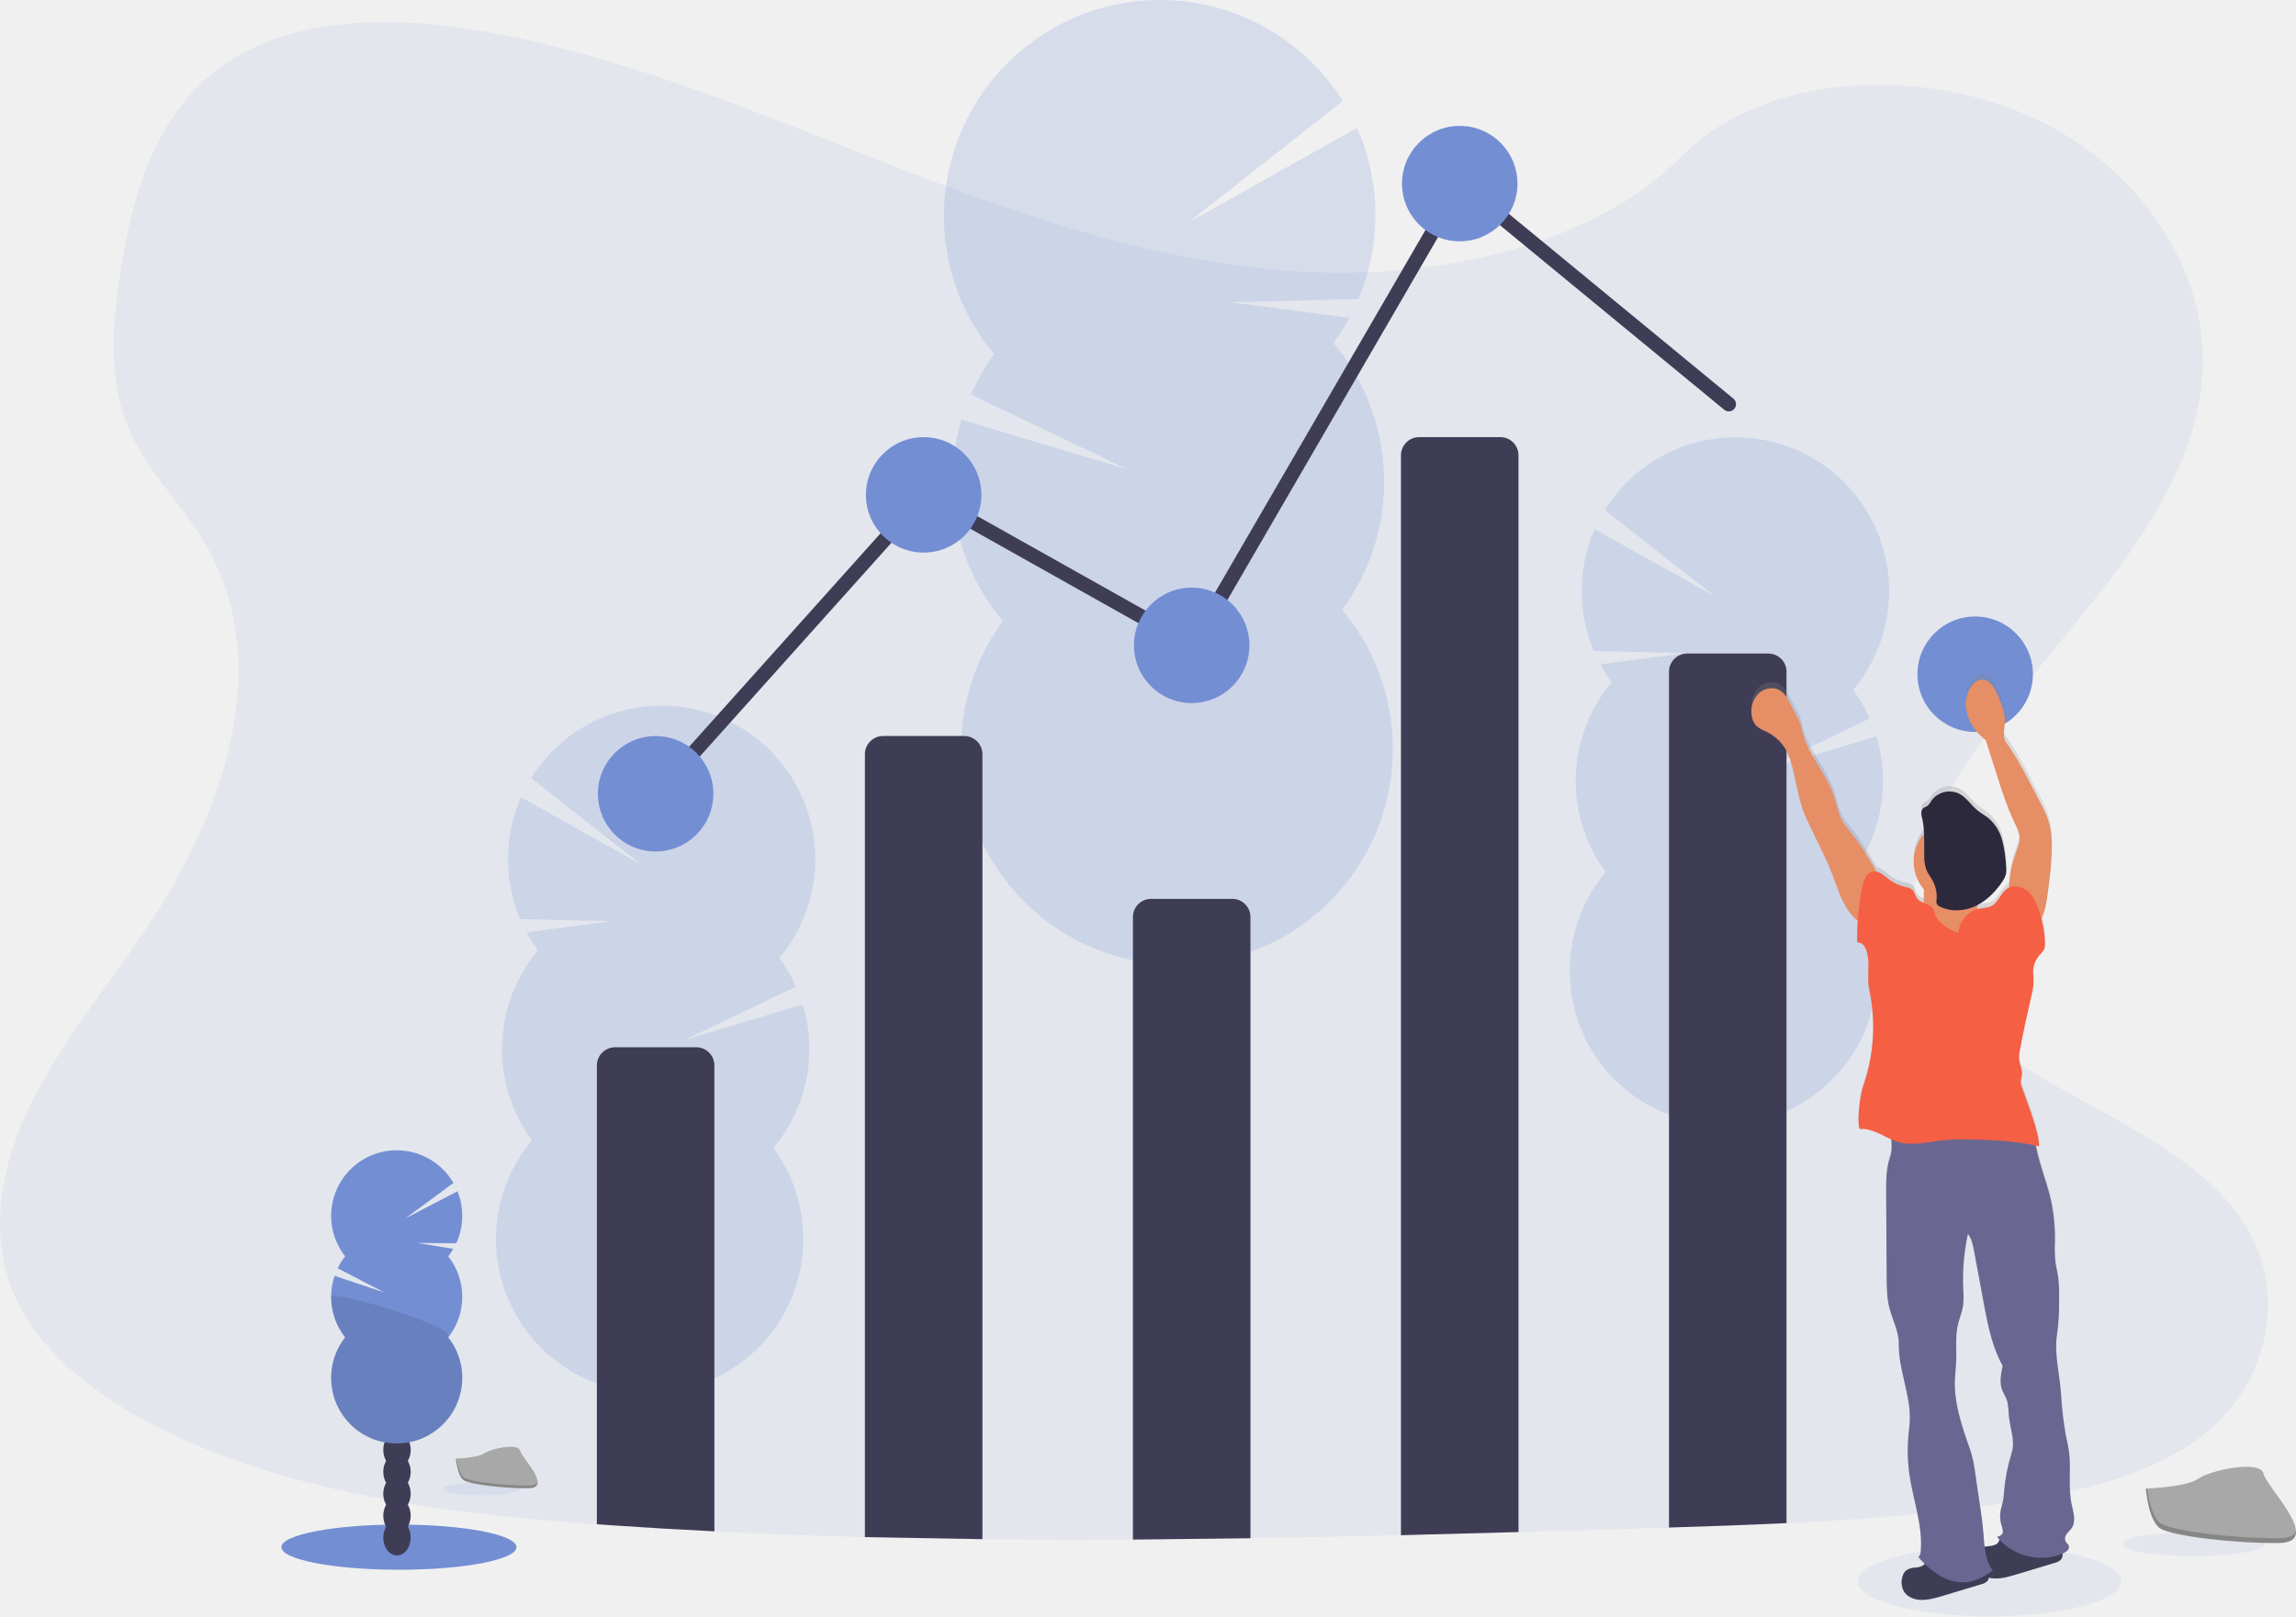
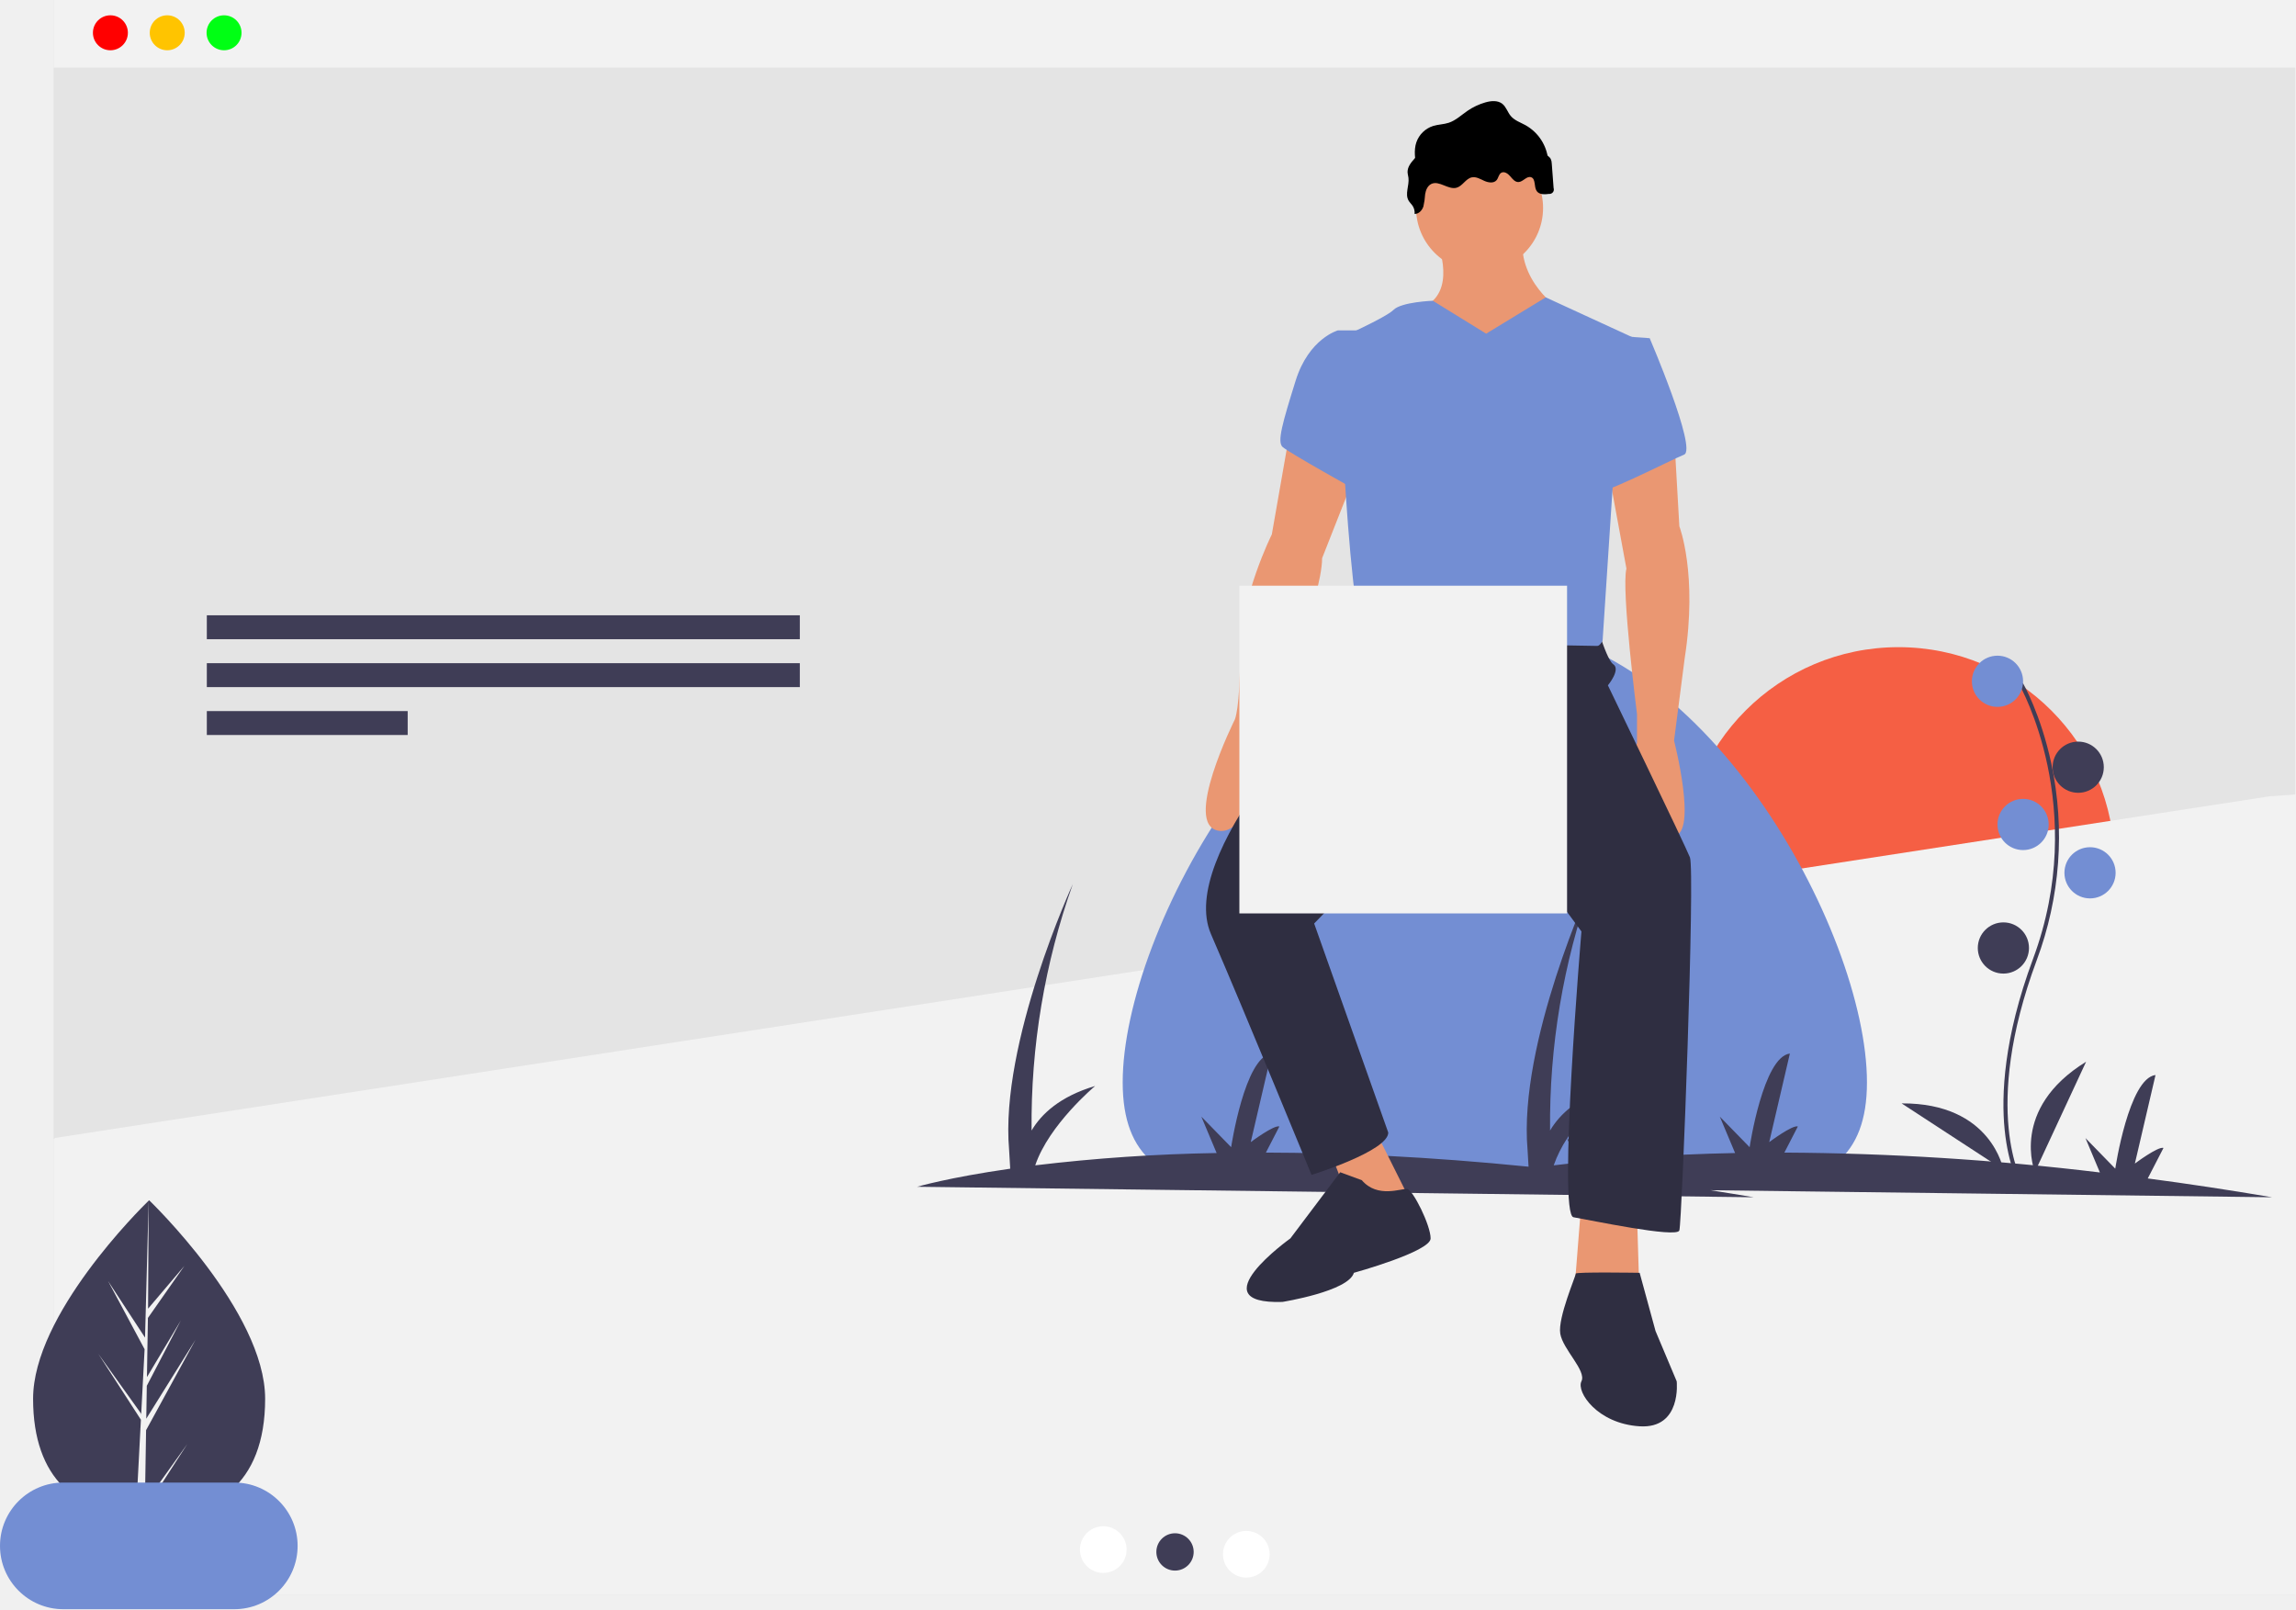
- <svg xmlns="http://www.w3.org/2000/svg" width="1113.608" height="784.066" viewBox="0 0 1113.608 784.066">
-   <defs>
-     <linearGradient id="linear-gradient" x1="0.627" y1="0.5" x2="1.626" y2="0.5" gradientUnits="objectBoundingBox">
-       <stop offset="0" stop-color="gray" stop-opacity="0.251" />
-       <stop offset="0.54" stop-color="gray" stop-opacity="0.122" />
-       <stop offset="1" stop-color="gray" stop-opacity="0.102" />
-     </linearGradient>
-   </defs>
-   <g id="proj-website" transform="translate(-0.003 -0.344)">
-     <ellipse id="Ellipse_82" data-name="Ellipse 82" cx="64" cy="16.99" rx="64" ry="16.99" transform="translate(901 750.43)" fill="#738ed3" opacity="0.1" />
-     <path id="Path_5946" data-name="Path 5946" d="M1113.76,752.68c-24.35,20.2-59,28.56-92.51,33.84l-5.64.86c-35,5.22-70.39,8-105.9,9.69-19,.92-38,1.57-57,2.15l-14.89.44q-29,.86-58.11,1.69-28.5.81-57,1.52-36.5.89-73,1.48-28.5.45-57,.62-36.51.21-73-.14-28.52-.29-57-1-36.52-.94-73-2.75-24.76-1.21-49.49-2.91l-7.51-.53c-70.77-5.1-142.81-14.25-204.74-43.17l-1.67-.79c-.83-.39-1.66-.78-2.49-1.19A224.106,224.106,0,0,1,91.25,733.4c-18.31-13.06-33.43-29-41.42-47.91-12.52-29.66-5.9-63,8.4-92S94,538.31,112.57,511c5.44-8,10.6-16.3,15.4-24.81,30-53.37,44.88-115.13,13.43-166.56a228.578,228.578,0,0,0-13.43-19c-7.67-10-15.47-20-20.74-31.07-12.29-25.76-9.65-54.73-5.17-82.25,6-36.59,17-76,51.38-98.86,35.67-23.74,86.3-22.54,130.57-14,68.83,13.19,132.36,40.8,196.49,65.7s131.31,47.67,201.82,50.12a322.088,322.088,0,0,0,45.38-1.65h0a287.808,287.808,0,0,0,59.12-12.45c27.75-9.14,53-22.89,71.72-42,40.15-40.85,115.6-43.94,170-19.27,51.91,23.54,85.48,73.36,83,123.12-2.82,55.39-44.3,100.93-82.31,147.64-4.61,5.66-9.16,11.34-13.59,17.06q-3.71,4.79-7.28,9.6h0c-4.17,5.66-8.2,11.35-12,17.11-19.42,29.53-33.15,65-19.78,96.88,7.5,17.85,21.81,31.47,39.06,43.36,38.65,26.63,92,44.55,116,81.83C1152.32,683.63,1144.66,727,1113.76,752.68Z" transform="translate(-43.21 -57.79)" fill="#738ed3" opacity="0.099" />
-     <g id="Group_17" data-name="Group 17" opacity="0.205">
-       <path id="Path_5947" data-name="Path 5947" d="M598.71,607.14q.06,1.41.21,2.76,11.67-4.65,22.91-10a18.57,18.57,0,0,0,10.59-5.18c2.19-1.1,4.37-2.25,6.53-3.4a26.816,26.816,0,0,0-1.66-3c-4.21-6.65-10.61-10.81-17.66-10.58s-13.15,4.8-16.92,11.69a34.46,34.46,0,0,0-4,17.71Z" transform="translate(-43.21 -57.79)" fill="#738ed3" />
-       <path id="Path_5948" data-name="Path 5948" d="M597.56,572.17a34.57,34.57,0,0,0,5.15,17.32c4.22,6.63,10.62,10.79,17.67,10.56.49,0,1-.07,1.45-.11a18.57,18.57,0,0,0,10.59-5.18,25.47,25.47,0,0,0,4.87-6.38,35.82,35.82,0,0,0-1.14-35c-4.22-6.65-10.62-10.81-17.67-10.58s-13.14,4.8-16.91,11.69a34.471,34.471,0,0,0-4.01,17.68Z" transform="translate(-43.21 -57.79)" fill="#738ed3" />
-       <ellipse id="Ellipse_83" data-name="Ellipse 83" cx="21.87" cy="28.63" rx="21.87" ry="28.63" transform="matrix(0.999, -0.033, 0.033, 0.999, 552.28, 450.778)" fill="#738ed3" />
-       <ellipse id="Ellipse_84" data-name="Ellipse 84" cx="21.87" cy="28.63" rx="21.87" ry="28.63" transform="matrix(0.999, -0.033, 0.033, 0.999, 551.134, 415.814)" fill="#738ed3" />
-       <ellipse id="Ellipse_85" data-name="Ellipse 85" cx="21.87" cy="28.63" rx="21.87" ry="28.63" transform="matrix(0.999, -0.033, 0.033, 0.999, 549.987, 380.84)" fill="#738ed3" />
-       <path id="Path_5949" data-name="Path 5949" d="M690,224.56a104.077,104.077,0,0,0,7.74-12.25L640,204.77l62.12-1.58a104.89,104.89,0,0,0-.72-83l-81.91,45.95,75-59A104.75,104.75,0,1,0,525.38,230a105.161,105.161,0,0,0-11.31,19.48l75.81,36.28L509.52,261.7a104.8,104.8,0,0,0,20.11,97.75A104.74,104.74,0,1,0,694.19,354,104.77,104.77,0,0,0,690,224.56Z" transform="translate(-43.21 -57.79)" fill="#738ed3" />
-       <path id="Path_5950" data-name="Path 5950" d="M505.1,295.42a104.26,104.26,0,0,0,24.53,64A104.74,104.74,0,1,0,694.19,354C707.64,335.74,504.72,283.67,505.1,295.42Z" transform="translate(-43.21 -57.79)" fill="#738ed3" opacity="0.1" />
+ <svg xmlns="http://www.w3.org/2000/svg" width="892.349" height="625.404" viewBox="0 0 892.349 625.404">
+   <g id="proj-website" transform="translate(1824.823 1451)">
+     <g id="Group_22" data-name="Group 22" transform="translate(-11 55)">
+       <g id="Group_21" data-name="Group 21" transform="translate(-1793 -1506)">
+         <g id="Group_20" data-name="Group 20" transform="translate(0 0)">
+           <g id="Group_10" data-name="Group 10">
+             <rect id="Rectangle_56" data-name="Rectangle 56" width="871.208" height="619.969" fill="#e4e4e4" />
+             <g id="Group_9" data-name="Group 9">
+               <g id="undraw_personal_website_weap">
+                 <circle id="Ellipse_17" data-name="Ellipse 17" cx="83.979" cy="83.979" r="83.979" transform="translate(633.05 251.515)" fill="#f55f44" />
+                 <rect id="Rectangle_45" data-name="Rectangle 45" width="871.526" height="26.257" transform="translate(0)" fill="#f2f2f2" />
+                 <circle id="Ellipse_18" data-name="Ellipse 18" cx="6.795" cy="6.795" r="6.795" transform="translate(15.29 5.946)" fill="red" />
+                 <circle id="Ellipse_19" data-name="Ellipse 19" cx="6.795" cy="6.795" r="6.795" transform="translate(37.375 5.946)" fill="#ffc400" />
+                 <circle id="Ellipse_20" data-name="Ellipse 20" cx="6.795" cy="6.795" r="6.795" transform="translate(59.46 5.946)" fill="#00ff14" />
+                 <path id="Path_5726" data-name="Path 5726" d="M.617,502.277l-.617.5V679.9H871.526V368.779l-10.387.746Z" transform="translate(0 -60.031)" fill="#f2f2f2" />
+                 <rect id="Rectangle_46" data-name="Rectangle 46" width="230.47" height="9.293" transform="translate(59.561 239.13)" fill="#3f3d56" />
+                 <rect id="Rectangle_47" data-name="Rectangle 47" width="230.47" height="9.293" transform="translate(59.561 257.745)" fill="#3f3d56" />
+                 <rect id="Rectangle_48" data-name="Rectangle 48" width="78.063" height="9.293" transform="translate(59.561 276.359)" fill="#3f3d56" />
+                 <circle id="Ellipse_21" data-name="Ellipse 21" cx="9.066" cy="9.066" r="9.066" transform="translate(398.901 593.172)" fill="#fff" />
+                 <circle id="Ellipse_22" data-name="Ellipse 22" cx="9.066" cy="9.066" r="9.066" transform="translate(426.697 594.079)" fill="#f2f2f2" />
+                 <circle id="Ellipse_23" data-name="Ellipse 23" cx="9.066" cy="9.066" r="9.066" transform="translate(454.493 594.986)" fill="#fff" />
+                 <circle id="Ellipse_24" data-name="Ellipse 24" cx="7.253" cy="7.253" r="7.253" transform="translate(428.598 595.892)" fill="#3f3d56" />
+                 <path id="Path_5727" data-name="Path 5727" d="M859.143,567.145c0,59.168-64.753,37.5-144.631,37.5s-144.63,21.672-144.63-37.5,64.753-176.771,144.63-176.771S859.143,507.976,859.143,567.145Z" transform="translate(-154.366 -146.492)" fill="#738ed3" />
+                 <path id="Path_5728" data-name="Path 5728" d="M1003.374,616.762q-25.128-4.257-48.332-7.312l6.115-11.857c-2.062-.716-11.122,6.074-11.122,6.074l8.025-34.417c-10.371,1.251-15.644,36.393-15.644,36.393L930.83,593.761l5.61,13.358A1069.859,1069.859,0,0,0,813.815,599.4l5.234-10.148c-2.062-.716-11.122,6.074-11.122,6.074l8.025-34.417c-10.371,1.251-15.644,36.393-15.644,36.393l-11.587-11.881,5.942,14.148c-13.45.269-25.727.843-36.857,1.6l1.847-3.581c-1.308-.454-5.429,2.11-8.27,4.048-.819.064-1.62.13-2.425.2l7.6-32.587c-8.46,1.02-13.527,24.591-15.107,33.243-1.113.1-2.217.209-3.3.316l-8.742-8.964c7.323-11.363,18.043-20.331,18.043-20.331-13.734,4.085-20.939,10.93-24.7,17.311a277.2,277.2,0,0,1,16.022-95.775S710.379,556.826,714,598.292l.388,6.589c-38.722-3.9-72.769-5.416-102.079-5.48l5.234-10.148c-2.062-.716-11.122,6.074-11.122,6.074l8.025-34.417C604.077,562.161,598.8,597.3,598.8,597.3l-11.587-11.881,5.941,14.148a688.859,688.859,0,0,0-70.492,4.788c5.294-15.809,23.278-30.844,23.278-30.844-13.734,4.085-20.939,10.93-24.7,17.311a277.2,277.2,0,0,1,16.022-95.775S508.875,556.826,512.5,598.292l.433,7.363c-24.067,3.446-36.167,7.031-36.167,7.031l325.106,4.075q-8.5-1.441-16.782-2.736Zm-274-22.875,3.955,9.418c-3.187.341-6.251.693-9.162,1.052a47.728,47.728,0,0,1,5.207-10.471Z" transform="translate(-141.133 -151.454)" fill="#3f3d56" />
+                 <path id="Path_5729" data-name="Path 5729" d="M905.17,608.1c-.176-.287-4.316-7.2-5.752-21.558-1.317-13.172-.47-35.374,11.044-66.345,21.814-58.672-5.027-106.011-5.3-106.483l1.324-.768c.07.12,7,12.189,11.087,31.409a137.026,137.026,0,0,1-5.675,76.376c-21.776,58.572-5.587,86.3-5.421,86.572Z" transform="translate(-141.133 -147.559)" fill="#3f3d56" />
+                 <circle id="Ellipse_25" data-name="Ellipse 25" cx="9.948" cy="9.948" r="9.948" transform="translate(745.559 254.829)" fill="#738ed3" />
+                 <circle id="Ellipse_26" data-name="Ellipse 26" cx="9.948" cy="9.948" r="9.948" transform="translate(776.934 288.219)" fill="#3f3d56" />
+                 <circle id="Ellipse_27" data-name="Ellipse 27" cx="9.948" cy="9.948" r="9.948" transform="translate(755.507 310.48)" fill="#738ed3" />
+                 <circle id="Ellipse_28" data-name="Ellipse 28" cx="9.948" cy="9.948" r="9.948" transform="translate(781.525 329.262)" fill="#738ed3" />
+                 <circle id="Ellipse_29" data-name="Ellipse 29" cx="9.948" cy="9.948" r="9.948" transform="translate(747.854 358.479)" fill="#3f3d56" />
+                 <path id="Path_5730" data-name="Path 5730" d="M911.18,608.468s-9.948-24.488,19.9-42.854Z" transform="translate(-141.133 -152.978)" fill="#3f3d56" />
+                 <path id="Path_5731" data-name="Path 5731" d="M898.945,608.023s-4.527-26.041-39.569-25.817Z" transform="translate(-141.133 -153.382)" fill="#3f3d56" />
+               </g>
+               <g id="Group_8" data-name="Group 8" transform="translate(447.795 45.941)">
+                 <circle id="Ellipse_41" data-name="Ellipse 41" cx="24.683" cy="24.683" r="24.683" transform="translate(81.736 10.197)" fill="#ea9772" />
+                 <path id="Path_5775" data-name="Path 5775" d="M832.474,285.74s8.228,18.512-3.085,25.711S847.9,348.476,847.9,348.476l32.911-34.968s-17.484-11.313-14.4-29.825Z" transform="translate(-743.025 -239.033)" fill="#ea9772" />
+                 <path id="Path_5776" data-name="Path 5776" d="M756.878,382.121l-7.2,41.138s-12.342,24.683-12.342,46.281-2.057,25.711-2.057,25.711-20.569,41.138-6.171,43.2,20.569-42.167,20.569-42.167,19.541-48.338,19.541-63.764l13.37-33.939Z" transform="translate(-723.994 -261.515)" fill="#ea9772" />
+                 <path id="Path_5777" data-name="Path 5777" d="M941.5,384.645l2.057,36s7.2,18.512,2.057,51.423L941.5,503.946s9.256,36,0,37.025-20.569-22.626-14.4-36V493.661s-6.171-48.338-4.114-56.565l-7.2-39.081Z" transform="translate(-759.488 -262.052)" fill="#ea9772" />
+                 <path id="Path_5778" data-name="Path 5778" d="M657.776,700.87l10.284,26.74,22.626-4.114-14.4-28.8Z" transform="translate(-609.465 -299.406)" fill="#ea9772" />
+                 <path id="Path_5779" data-name="Path 5779" d="M776.966,728.773l-3.085,39.082h25.711l-1.029-33.939Z" transform="translate(-630.952 -307.812)" fill="#ea9772" />
+                 <path id="Path_5780" data-name="Path 5780" d="M788.784,472.245,785.7,487.672s-6.171,5.142-6.171,10.285-2.057,7.2-2.057,7.2-1.029,0-2.057,2.057a12.726,12.726,0,0,1-2.057,3.085s-60.679,61.707-47.309,92.561,39.081,93.59,39.081,93.59,29.825-9.256,29.825-16.455l-28.8-81.248,57.594-59.651,46.281,62.736s-9.256,110.045-3.085,111.073,40.11,8.228,41.138,5.142,6.171-139.87,4.114-145.013-31.882-66.85-31.882-66.85,5.142-6.171,2.057-8.228-8.228-21.6-8.228-21.6S793.926,462.989,788.784,472.245Z" transform="translate(-724.018 -285.772)" fill="#2f2e41" />
+                 <path id="Path_5781" data-name="Path 5781" d="M844.655,328.438l-20.73-12.785s-12.18.444-15.266,3.529-21.6,11.313-21.6,11.313S791.176,453.91,799.4,449.8s2.057-7.2,8.228-4.114,79.191,4.114,80.22,4.114,2.057-2.057,2.057-2.057L894.021,385l13.37-52.451-39.583-18.213Z" transform="translate(-735.666 -244.706)" fill="#738ed3" />
+                 <path id="Path_5782" data-name="Path 5782" d="M790.206,332.9h-8.228s-11.313,3.085-16.455,19.541-7.2,23.655-5.142,25.711,29.825,17.484,29.825,17.484Z" transform="translate(-730.582 -250.445)" fill="#738ed3" />
+                 <path id="Path_5783" data-name="Path 5783" d="M788.264,749.929l-8.386-3.085L760.5,772.555s-36,25.711-3.085,24.683c0,0,25.711-4.114,27.768-11.313,0,0,29.825-8.228,29.825-13.37s-6.854-18.851-9.084-19.2S794.435,757.128,788.264,749.929Z" transform="translate(-727.612 -337.196)" fill="#2f2e41" />
+                 <path id="Path_5784" data-name="Path 5784" d="M923.9,794.774s-25-.406-24.843.311-7.039,17.173-6.011,23.344,10.285,14.4,8.228,18.512,6.171,16.455,22.626,17.484,14.4-17.484,14.4-17.484L930.073,817.4Z" transform="translate(-755.262 -346.045)" fill="#2f2e41" />
+                 <path id="Path_5785" data-name="Path 5785" d="M833.044,235.2a46.721,46.721,0,0,1-3.861,2.954,36.708,36.708,0,0,0-4.654,4.624l-1.592,1.782c-1.354,1.516-2.792,3.247-2.734,5.279.021.754.253,1.486.344,2.235.36,2.971-1.456,6.236.039,8.829.432.75,1.1,1.336,1.577,2.058a4.811,4.811,0,0,1,.76,3.133c1.606.066,2.924-1.374,3.428-2.9a29.226,29.226,0,0,0,.681-4.765c.245-1.589.935-3.271,2.378-3.979,3.08-1.509,6.618,2.415,9.905,1.437,2.3-.683,3.506-3.529,5.853-4.006,1.68-.342,3.3.657,4.859,1.364s3.666,1.035,4.77-.276c.731-.868.809-2.259,1.779-2.849,1.162-.707,2.617.277,3.5,1.315s1.852,2.306,3.211,2.268c1.8-.05,3.185-2.452,4.9-1.882,1.932.643,1.044,3.736,2.216,5.4.991,1.408,3.067,1.325,4.773,1.092a1.71,1.71,0,0,0,1.78-2.283l-.713-9.45a4.563,4.563,0,0,0-.418-1.886c-.5-.9-1.523-1.354-2.222-2.106-1.469-1.582-1.4-4.355-3.225-5.5-.948-.6-2.189-.579-3.131-1.187-1.208-.779-1.6-2.34-2.443-3.5a7.46,7.46,0,0,0-5.368-2.643c-2.044-.211-4.107.044-6.161-.023-4.176-.136-8.352-1.311-12.548-.624C837.06,229.708,835.523,232.814,833.044,235.2Z" transform="translate(-741.759 -228.893)" />
+                 <path id="Path_5786" data-name="Path 5786" d="M915.414,335.426l14.4,1.028s18.512,43.2,13.37,45.252-34.968,17.484-34.968,14.4S915.414,335.426,915.414,335.426Z" transform="translate(-757.272 -250.959)" fill="#738ed3" />
+               </g>
+               <rect id="Rectangle_49" data-name="Rectangle 49" width="127.359" height="127.359" transform="translate(460.865 227.632)" fill="#f2f2f2" />
+               <path id="Path_5787" data-name="Path 5787" d="M375.781,110.07c-.579-3.269-1.148-6.7-.094-9.851a10.16,10.16,0,0,1,6.536-6.375c1.969-.605,4.092-.593,6.049-1.237,2.754-.907,4.913-3.012,7.306-4.651a24.08,24.08,0,0,1,6.907-3.26c2.212-.639,4.815-.885,6.618.547,1.517,1.206,2.044,3.272,3.3,4.75,1.459,1.72,3.725,2.465,5.7,3.547a17.4,17.4,0,0,1,8.83,13.6,2.4,2.4,0,0,1-.709,2.29,2.532,2.532,0,0,1-1.424.26c-9.989-.143-19.991-.286-29.939-1.2a71.83,71.83,0,0,0-9.295-.528,30.405,30.405,0,0,0-13.686,3.862" transform="translate(153.957 -44.892)" />
+             </g>
+           </g>
+         </g>
+       </g>
    </g>
-     <g id="Group_18" data-name="Group 18" opacity="0.205">
-       <path id="Path_5951" data-name="Path 5951" d="M369.39,791.35a17.145,17.145,0,0,1-.15,2q-8.3-3.3-16.31-7.07a13.21,13.21,0,0,1-7.54-3.67q-2.34-1.19-4.65-2.42a18.894,18.894,0,0,1,1.18-2.12c3-4.74,7.54-7.7,12.56-7.54s9.36,3.4,12,8.3A24.5,24.5,0,0,1,369.39,791.35Z" transform="translate(-43.21 -57.79)" fill="#738ed3" />
-       <path id="Path_5952" data-name="Path 5952" d="M370.17,766.46a24.59,24.59,0,0,1-3.64,12.33c-3,4.72-7.55,7.69-12.56,7.53l-1-.08a13.21,13.21,0,0,1-7.54-3.67,18,18,0,0,1-3.47-4.54,25.53,25.53,0,0,1,.78-24.89c3-4.74,7.55-7.7,12.56-7.54s9.36,3.4,12.05,8.3A24.5,24.5,0,0,1,370.17,766.46Z" transform="translate(-43.21 -57.79)" fill="#738ed3" />
-       <ellipse id="Ellipse_86" data-name="Ellipse 86" cx="20.37" cy="15.56" rx="20.37" ry="15.56" transform="translate(296.021 703.207) rotate(-88.19)" fill="#738ed3" />
-       <ellipse id="Ellipse_87" data-name="Ellipse 87" cx="20.37" cy="15.56" rx="20.37" ry="15.56" transform="translate(296.798 678.321) rotate(-88.19)" fill="#738ed3" />
-       <ellipse id="Ellipse_88" data-name="Ellipse 88" cx="20.37" cy="15.56" rx="20.37" ry="15.56" transform="translate(297.585 653.425) rotate(-88.19)" fill="#738ed3" />
-       <path id="Path_5953" data-name="Path 5953" d="M304.12,519.17a75.817,75.817,0,0,1-5.53-8.71L339.67,505l-44.21-1a74.64,74.64,0,0,1,.44-59.08l58.33,32.63L300.81,435.6a74.54,74.54,0,1,1,120.42,87.26,74.428,74.428,0,0,1,8.07,13.86L375.38,562.6l57.17-17.2A74.65,74.65,0,0,1,418.33,615a74.54,74.54,0,1,1-117.12-3.7,74.54,74.54,0,0,1,2.91-92.12Z" transform="translate(-43.21 -57.79)" fill="#738ed3" />
-       <path id="Path_5954" data-name="Path 5954" d="M435.72,569.43A74.27,74.27,0,0,1,418.33,615a74.54,74.54,0,1,1-117.12-3.7C291.62,598.3,436,561.06,435.72,569.43Z" transform="translate(-43.21 -57.79)" fill="#738ed3" opacity="0.1" />
-     </g>
-     <g id="Group_19" data-name="Group 19" opacity="0.205">
-       <path id="Path_5955" data-name="Path 5955" d="M890.16,661.3a19.392,19.392,0,0,1-.14,2q-8.31-3.3-16.31-7.07a13.26,13.26,0,0,1-7.55-3.67c-1.55-.79-3.11-1.6-4.65-2.42a20.644,20.644,0,0,1,1.18-2.12c3-4.74,7.54-7.7,12.56-7.54s9.36,3.4,12,8.3a24.5,24.5,0,0,1,2.91,12.52Z" transform="translate(-43.21 -57.79)" fill="#738ed3" />
-       <path id="Path_5956" data-name="Path 5956" d="M891,636.41a24.59,24.59,0,0,1-3.65,12.33c-3,4.72-7.54,7.69-12.56,7.53l-1-.08a13.26,13.26,0,0,1-7.55-3.67,18.323,18.323,0,0,1-3.47-4.54,25.53,25.53,0,0,1,.78-24.89c3-4.73,7.55-7.7,12.56-7.54s9.37,3.4,12.05,8.3A24.5,24.5,0,0,1,891,636.41Z" transform="translate(-43.21 -57.79)" fill="#738ed3" />
-       <ellipse id="Ellipse_89" data-name="Ellipse 89" cx="20.37" cy="15.56" rx="20.37" ry="15.56" transform="translate(816.827 573.149) rotate(-88.19)" fill="#738ed3" />
-       <ellipse id="Ellipse_90" data-name="Ellipse 90" cx="20.37" cy="15.56" rx="20.37" ry="15.56" transform="translate(817.614 548.263) rotate(-88.19)" fill="#738ed3" />
-       <ellipse id="Ellipse_91" data-name="Ellipse 91" cx="20.37" cy="15.56" rx="20.37" ry="15.56" transform="translate(818.401 523.377) rotate(-88.19)" fill="#738ed3" />
-       <path id="Path_5957" data-name="Path 5957" d="M824.89,389.12a73.565,73.565,0,0,1-5.52-8.71L860.45,375l-44.21-1.07a74.7,74.7,0,0,1,.43-59.08L875,347.48l-53.42-41.93A74.55,74.55,0,1,1,942,392.81a74.386,74.386,0,0,1,8.06,13.86l-53.92,25.88,57.17-17.2a74.57,74.57,0,0,1-14.22,69.59A74.53,74.53,0,1,1,822,481.24a74.54,74.54,0,0,1,2.91-92.12Z" transform="translate(-43.21 -57.79)" fill="#738ed3" />
-       <path id="Path_5958" data-name="Path 5958" d="M956.5,439.38a74.2,74.2,0,0,1-17.4,45.56,74.53,74.53,0,1,1-117.1-3.7C812.4,468.25,956.76,431,956.5,439.38Z" transform="translate(-43.21 -57.79)" fill="#738ed3" opacity="0.1" />
-     </g>
-     <ellipse id="Ellipse_92" data-name="Ellipse 92" cx="57.01" cy="10.96" rx="57.01" ry="10.96" transform="translate(136.49 739.93)" fill="#738ed3" />
-     <ellipse id="Ellipse_93" data-name="Ellipse 93" cx="6.64" cy="8.69" rx="6.64" ry="8.69" transform="translate(185.91 737.54)" fill="#3f3d56" />
-     <ellipse id="Ellipse_94" data-name="Ellipse 94" cx="6.64" cy="8.69" rx="6.64" ry="8.69" transform="translate(185.91 726.92)" fill="#3f3d56" />
-     <ellipse id="Ellipse_95" data-name="Ellipse 95" cx="6.64" cy="8.69" rx="6.64" ry="8.69" transform="translate(185.91 716.3)" fill="#3f3d56" />
-     <ellipse id="Ellipse_96" data-name="Ellipse 96" cx="6.64" cy="8.69" rx="6.64" ry="8.69" transform="translate(185.91 705.68)" fill="#3f3d56" />
-     <ellipse id="Ellipse_97" data-name="Ellipse 97" cx="6.64" cy="8.69" rx="6.64" ry="8.69" transform="translate(185.91 695.06)" fill="#3f3d56" />
-     <ellipse id="Ellipse_98" data-name="Ellipse 98" cx="6.64" cy="8.69" rx="6.64" ry="8.69" transform="translate(185.91 684.44)" fill="#3f3d56" />
-     <ellipse id="Ellipse_99" data-name="Ellipse 99" cx="6.64" cy="8.69" rx="6.64" ry="8.69" transform="translate(185.91 673.82)" fill="#3f3d56" />
-     <path id="Path_5959" data-name="Path 5959" d="M260.61,667.62a32.329,32.329,0,0,0,2.47-3.64l-17.44-2.87,18.86.15a31.89,31.89,0,0,0,.61-25.2L239.8,649.19,263.14,632a31.8,31.8,0,1,0-52.52,35.59,32,32,0,0,0-3.62,5.8l22.64,11.76-24.14-8.1a31.82,31.82,0,0,0,5.12,29.86,31.8,31.8,0,1,0,50,0,31.82,31.82,0,0,0,0-39.32Z" transform="translate(-43.21 -57.79)" fill="#738ed3" />
-     <path id="Path_5960" data-name="Path 5960" d="M203.82,687.28a31.67,31.67,0,0,0,6.8,19.66,31.8,31.8,0,1,0,50,0C264.87,701.53,203.82,683.71,203.82,687.28Z" transform="translate(-43.21 -57.79)" opacity="0.1" />
-     <path id="Path_5961" data-name="Path 5961" d="M389.71,575V801q-24.76-1.21-49.49-2.91l-7.51-.53V575a8.82,8.82,0,0,1,8.82-8.82h39.36a8.82,8.82,0,0,1,8.82,8.82Z" transform="translate(-43.21 -57.79)" fill="#3f3d56" />
-     <path id="Path_5962" data-name="Path 5962" d="M462.71,803.81V424a8.82,8.82,0,0,1,8.82-8.82h39.36a8.82,8.82,0,0,1,8.82,8.82V804.8Z" transform="translate(-43.21 -57.79)" fill="#3f3d56" />
-     <path id="Path_5963" data-name="Path 5963" d="M592.71,805V503a8.82,8.82,0,0,1,8.82-8.82h39.36a8.82,8.82,0,0,1,8.82,8.82V804.35Z" transform="translate(-43.21 -57.79)" fill="#3f3d56" />
-     <path id="Path_5964" data-name="Path 5964" d="M779.71,279V801.35q-28.5.81-57,1.52V279a8.82,8.82,0,0,1,8.82-8.82h39.36A8.82,8.82,0,0,1,779.71,279Z" transform="translate(-43.21 -57.79)" fill="#3f3d56" />
-     <path id="Path_5965" data-name="Path 5965" d="M909.71,384V797c-19,.92-38,1.57-57,2.15V384a8.82,8.82,0,0,1,8.82-8.82h39.36a8.82,8.82,0,0,1,8.82,8.82Z" transform="translate(-43.21 -57.79)" fill="#3f3d56" />
-     <path id="Path_5966" data-name="Path 5966" d="M318.5,385.41l130-145,130,73,130-224,130,107" fill="none" stroke="#3f3d56" stroke-linecap="round" stroke-miterlimit="10" stroke-width="7" />
-     <circle id="Ellipse_100" data-name="Ellipse 100" cx="28" cy="28" r="28" transform="translate(290 357.41)" fill="#738ed3" />
-     <circle id="Ellipse_101" data-name="Ellipse 101" cx="28" cy="28" r="28" transform="translate(420 212.41)" fill="#738ed3" />
-     <circle id="Ellipse_102" data-name="Ellipse 102" cx="28" cy="28" r="28" transform="translate(550 285.41)" fill="#738ed3" />
-     <circle id="Ellipse_103" data-name="Ellipse 103" cx="28" cy="28" r="28" transform="translate(680 61.41)" fill="#738ed3" />
-     <circle id="Ellipse_104" data-name="Ellipse 104" cx="28" cy="28" r="28" transform="translate(930 299.41)" fill="#738ed3" />
-     <ellipse id="Ellipse_105" data-name="Ellipse 105" cx="18.68" cy="3.16" rx="18.68" ry="3.16" transform="translate(215 719.45)" fill="#738ed3" opacity="0.1" />
-     <path id="Path_5967" data-name="Path 5967" d="M264.35,765.73s10.65-.33,13.86-2.62,16.39-5,17.19-1.35,16,18.24,4,18.34-27.95-1.88-31.15-3.83S264.35,765.73,264.35,765.73Z" transform="translate(-43.21 -57.79)" fill="#a8a8a8" />
-     <path id="Path_5968" data-name="Path 5968" d="M299.59,778.82c-12,.1-27.94-1.87-31.15-3.82-2.44-1.49-3.41-6.82-3.74-9.28h-.35s.67,8.59,3.88,10.54,19.12,3.93,31.15,3.83c3.47,0,4.67-1.26,4.6-3.09C303.5,778.11,302.18,778.8,299.59,778.82Z" transform="translate(-43.21 -57.79)" opacity="0.2" />
-     <ellipse id="Ellipse_106" data-name="Ellipse 106" cx="34.31" cy="5.8" rx="34.31" ry="5.8" transform="translate(1029.49 743.61)" fill="#738ed3" opacity="0.1" />
-     <path id="Path_5969" data-name="Path 5969" d="M1084,780.25s19.57-.6,25.47-4.8,30.1-9.21,31.56-2.48,29.42,33.5,7.32,33.68-51.34-3.44-57.23-7S1084,780.25,1084,780.25Z" transform="translate(-43.21 -57.79)" fill="#a8a8a8" />
-     <path id="Path_5970" data-name="Path 5970" d="M1148.72,804.31c-22.1.18-51.34-3.44-57.23-7-4.48-2.73-6.27-12.53-6.87-17h-.65s1.24,15.79,7.12,19.37,35.14,7.21,57.23,7c6.38,0,8.58-2.32,8.46-5.68C1155.89,803,1153.46,804.27,1148.72,804.31Z" transform="translate(-43.21 -57.79)" opacity="0.2" />
-     <path id="Path_5971" data-name="Path 5971" d="M892.81,402.37a9,9,0,0,0,2,4.77c1.45,1.64,3.62,2.39,5.57,3.37a22,22,0,0,1,10.76,12.37c3.33,9.72,3.76,20,8,29.38s9.22,18.39,12.88,28c2.08,5.45,3.74,11.12,6.79,16.08a24.94,24.94,0,0,0,5.57,6.41c-.23,3.52-.32,7-.3,10.52a4,4,0,0,1,3.42,1.8,10.41,10.41,0,0,1,1.5,3.75c1.37,5.67-.32,11.71.91,17.41a88.56,88.56,0,0,1-3,47.64c-1.37,3.88-3.09,16.72-1.63,20.57,5.44-.55,10.26,2.79,15.35,5a21.12,21.12,0,0,1-.72,9c-1.83,5.27-1.82,11-1.79,16.57l.25,41.26c0,5.23.07,10.53,1.38,15.6,1.49,5.71,4.62,11.53,4.52,17.43-.27,12.7,5.73,24.8,5.25,37.4-.09,2.42-.42,4.82-.65,7.22a82.134,82.134,0,0,0,.48,19.19c1.82,12.66,6.63,25.11,5.43,37.84-.08.86-.37,2-1.18,2.33,1,1.13,2.06,2.25,3.14,3.32a2.849,2.849,0,0,1-.87.91,8.839,8.839,0,0,1-3.82,1,8.091,8.091,0,0,0-4.37,1.42,6.29,6.29,0,0,0-1.82,3.34,9,9,0,0,0,1.2,7.48,8.351,8.351,0,0,0,3.39,2.54c4.62,2,9.92.55,14.74-.91l18.88-5.72a6.36,6.36,0,0,0,3.07-1.6,3.361,3.361,0,0,0,.75-1.62c4.17,1,8.75-.23,13-1.5l18.88-5.73a6.27,6.27,0,0,0,3.07-1.6,3.661,3.661,0,0,0,.77-3c.14-.06.28-.1.42-.17,1.44-.65,3-1.92,2.65-3.45-.25-1-1.25-1.58-1.68-2.5a3.61,3.61,0,0,1,.7-3.53c.74-1,1.74-1.83,2.42-2.88,2.18-3.34.7-7.73-.12-11.64-1.77-8.35-.13-17.07-1.25-25.53-.38-2.85-1.07-5.65-1.62-8.48a173.267,173.267,0,0,1-2.31-20.22c-.72-9.68-3.41-19.22-1.87-28.82a111.91,111.91,0,0,0,.95-17,73.982,73.982,0,0,0-.47-10.84c-.39-2.68-1.08-5.31-1.38-8a72.517,72.517,0,0,1-.16-9.09,89.918,89.918,0,0,0-1.86-20.12c-2-9.09-5.76-17.79-7.36-26.9.54.12,1.08.24,1.6.38.06-7-6.07-22.22-8.34-28.86a8.392,8.392,0,0,1-.6-2.55,27.5,27.5,0,0,1,.63-3.43c.29-2.42-1-4.72-1.35-7.14a16.748,16.748,0,0,1,.37-5.08c1.61-8.95,3.61-17.83,5.61-26.7a28.439,28.439,0,0,0,.89-9.87,12.391,12.391,0,0,1,3-9.83,11.653,11.653,0,0,0,2.22-2.79,7.08,7.08,0,0,0,.44-2.79,44.83,44.83,0,0,0-1.8-12.15c1.76-3.19,2.41-7.11,2.92-10.81,1.12-8.17,2.24-16.38,2.2-24.63a41.745,41.745,0,0,0-1.8-13,51.6,51.6,0,0,0-3.42-7.54c-5.26-10.13-10.29-20.79-16.93-30.07-2-2.82-.74-6.71-.6-10.19.15-4.2-1.51-8.23-3.14-12.09a19.84,19.84,0,0,0-3.76-6.47,6.11,6.11,0,0,0-4.4-2,6.63,6.63,0,0,0-4.69,2.87,15.47,15.47,0,0,0-2.81,11.57A22.369,22.369,0,0,0,1002,410.2a24.769,24.769,0,0,0,4.39,4.17q2.48,7.88,5,15.75c2.64,8.35,5.28,16.74,9,24.64,1.09,2.29,2.29,4.62,2.42,7.15.14,2.73-1,5.33-1.91,7.9a55.752,55.752,0,0,0-3.22,16.66,5.729,5.729,0,0,0-.84.46c-3.15,2.06-4.14,6.55-7.42,8.39-1.91,1.07-4.23,1-6.37,1.49a2.2,2.2,0,0,0-.58.16c-.08-.4-.16-.79-.21-1.2a3.23,3.23,0,0,1,0-.77,33.589,33.589,0,0,0,12.43-11.84,10.829,10.829,0,0,0,1.47-3,11.6,11.6,0,0,0,.15-3.9,62.245,62.245,0,0,0-1.85-12.85,21.37,21.37,0,0,0-6.69-10.89c-1.64-1.32-3.53-2.31-5.16-3.64-3.18-2.57-5.36-6.37-9-8.28A10.83,10.83,0,0,0,980,444.12a7.889,7.889,0,0,1-2,2.54,20.541,20.541,0,0,0-1.86,1c-1.1.88-1.16,2.57-.8,3.94a41.011,41.011,0,0,1,1.14,8.59,21,21,0,0,0-.06,27.17c0,1.86,0,3.72-.07,5.58a5.4,5.4,0,0,1-.07,1.06,7.211,7.211,0,0,1-3-2c-1.12-1.4-1.32-3.46-2.69-4.61a7.589,7.589,0,0,0-3.28-1.2,20.369,20.369,0,0,1-8-3.79c-1.85-1.43-3.77-3.26-5.93-3.68a131.566,131.566,0,0,0-13-19.84,38.655,38.655,0,0,1-3.4-4.67c-2.15-3.75-2.79-8.16-4.15-12.27-3.8-11.52-13.28-20.76-15.59-32.68-.84-4.32-3.58-8.08-5.46-12.06-1.27-2.69-2.67-5.53-5.21-7.07-3.27-2-7.79-1.08-10.51,1.61A12.63,12.63,0,0,0,892.81,402.37Zm118.73,404.69a8.841,8.841,0,0,1-3.82,1,18.436,18.436,0,0,0-2,.32c-.25-2.1-.39-4.23-.55-6.3-.53-6.79-1.59-13.53-2.64-20.26-1.1-7-1.62-14.66-4-21.38-3.83-10.94-7.71-22.21-7.22-33.8.11-2.63.44-5.24.58-7.86.32-6.49-.59-13.12,1-19.43.71-2.87,1.92-5.61,2.38-8.53a40.488,40.488,0,0,0,.1-7.94,105.53,105.53,0,0,1,2.27-27.35c1.86,2.43,2.47,5.57,3,8.58l3.75,20.34c2.23,12.07,4.2,24.87,10.11,35.61-.83,3.87-1.65,8-.28,11.7.59,1.6,1.56,3,2.16,4.62,1,2.69.86,5.65,1.16,8.5.65,6,3.13,11.9,1.31,17.69a86.3,86.3,0,0,0-3.63,18.36,44.7,44.7,0,0,1-.6,5.17c-.32,1.54-.84,3-1.13,4.58a15.171,15.171,0,0,0,.29,6.67,13.62,13.62,0,0,1,.82,3.75c0,1.28-1.57,2.2-2.83,2.4.37.48.77.94,1.18,1.39A4.38,4.38,0,0,1,1011.54,807.06Z" transform="translate(-43.21 -57.79)" fill="url(#linear-gradient)" />
-     <path id="Path_5972" data-name="Path 5972" d="M972.05,818.6a8.09,8.09,0,0,0-4.37,1.42,6.16,6.16,0,0,0-1.82,3.32,8.881,8.881,0,0,0,1.2,7.42,8.331,8.331,0,0,0,3.39,2.53c4.62,2,9.92.54,14.74-.91l18.88-5.68a6.34,6.34,0,0,0,3.07-1.59,4.17,4.17,0,0,0,.08-4.86,9.44,9.44,0,0,0-4-3.19c-5.87-2.86-12.49-3.51-18.94-3.63-2.4,0-4.77-.58-6.4,1.27-.86,1-.7,2.07-2,2.92A9,9,0,0,1,972.05,818.6Z" transform="translate(-43.21 -57.79)" fill="#3f3d56" />
-     <path id="Path_5973" data-name="Path 5973" d="M1007.72,808.22a8.171,8.171,0,0,0-4.37,1.42,6.2,6.2,0,0,0-1.82,3.32,8.91,8.91,0,0,0,1.2,7.43,8.4,8.4,0,0,0,3.39,2.52c4.63,2,9.92.55,14.74-.9l18.88-5.69a6.341,6.341,0,0,0,3.07-1.59,4.16,4.16,0,0,0,.08-4.85,9.471,9.471,0,0,0-4-3.19c-5.88-2.86-12.5-3.52-18.95-3.64-2.4,0-4.76-.57-6.4,1.28-.86,1-.7,2.06-2,2.91a8.7,8.7,0,0,1-3.82.98Z" transform="translate(-43.21 -57.79)" fill="#3f3d56" />
-     <path id="Path_5974" data-name="Path 5974" d="M991.31,603.32a232.583,232.583,0,0,1,33.49-.94,6.66,6.66,0,0,1,2.17.34c2.46,1,2.84,4.22,3.07,6.85,1,10.68,5.66,20.63,8,31.09a88.829,88.829,0,0,1,1.86,20,71.733,71.733,0,0,0,.16,9c.3,2.67,1,5.29,1.38,7.95a73,73,0,0,1,.47,10.77,110.49,110.49,0,0,1-.95,16.87c-1.54,9.53,1.15,19,1.87,28.64A170.938,170.938,0,0,0,1045.1,754c.55,2.81,1.24,5.59,1.62,8.42,1.12,8.41-.52,17.07,1.25,25.37.82,3.88,2.3,8.24.12,11.56-.68,1-1.68,1.85-2.42,2.86a3.57,3.57,0,0,0-.7,3.51c.43.91,1.43,1.51,1.68,2.48.39,1.53-1.21,2.78-2.65,3.43-10.85,4.9-24.84,1.45-32.16-7.94,1.26-.2,2.8-1.11,2.83-2.39a13.5,13.5,0,0,0-.82-3.72,15,15,0,0,1-.29-6.62c.29-1.54.81-3,1.13-4.55a44.191,44.191,0,0,0,.6-5.14,85.212,85.212,0,0,1,3.63-18.24c1.82-5.75-.66-11.57-1.31-17.57-.3-2.84-.17-5.77-1.16-8.45-.6-1.58-1.57-3-2.16-4.58-1.37-3.69-.55-7.79.28-11.63-5.91-10.67-7.88-23.39-10.11-35.38l-3.75-20.2c-.56-3-1.17-6.11-3-8.53a104.164,104.164,0,0,0-2.27,27.17,40,40,0,0,1-.1,7.89c-.46,2.9-1.67,5.63-2.38,8.47-1.55,6.27-.64,12.85-1,19.3-.14,2.61-.47,5.2-.58,7.81-.49,11.52,3.39,22.72,7.22,33.59,2.35,6.67,2.87,14.25,4,21.23,1,6.69,2.11,13.38,2.64,20.13.49,6.2.71,12.91,4.57,17.78-3.53,2.29-7.17,4.62-11.3,5.41a20.86,20.86,0,0,1-13.92-2.7,43.791,43.791,0,0,1-11-9.35c.81-.28,1.1-1.46,1.18-2.31,1.2-12.66-3.61-25-5.43-37.6a81,81,0,0,1-.48-19.06c.23-2.39.56-4.78.65-7.18.48-12.51-5.55-24.56-5.33-37.08.1-5.87-3-11.65-4.52-17.32-1.31-5-1.35-10.3-1.38-15.5l-.25-41c0-5.54,0-11.22,1.79-16.45,2.2-6.3-.32-13.53-.7-20.19a83.219,83.219,0,0,0,32.19,3.59Z" transform="translate(-43.21 -57.79)" fill="#696791" />
-     <path id="Path_5975" data-name="Path 5975" d="M955.66,485.52a130.655,130.655,0,0,0-15.31-24.17,38.321,38.321,0,0,1-3.4-4.64c-2.15-3.73-2.79-8.11-4.15-12.19-3.8-11.44-13.28-20.63-15.59-32.46-.84-4.3-3.58-8-5.46-12-1.27-2.67-2.67-5.49-5.21-7-3.27-2-7.79-1.08-10.51,1.6a12.49,12.49,0,0,0-3.22,10.55,8.93,8.93,0,0,0,2,4.74c1.45,1.63,3.62,2.37,5.57,3.35a21.88,21.88,0,0,1,10.76,12.29c3.33,9.65,3.76,19.87,8,29.19s9.22,18.26,12.88,27.79c2.08,5.41,3.74,11,6.79,16s7.81,9.19,13.56,9.94A33.45,33.45,0,0,1,954,497.83C955.25,493.89,957.47,489.25,955.66,485.52Z" transform="translate(-43.21 -57.79)" fill="#e68e66" />
-     <path id="Path_5976" data-name="Path 5976" d="M1017.57,493a55.258,55.258,0,0,1,3.25-20.78c.92-2.55,2-5.14,1.91-7.85-.13-2.52-1.33-4.83-2.42-7.11-3.76-7.85-6.4-16.17-9-24.47l-5-15.65a24.31,24.31,0,0,1-4.39-4.15,22.1,22.1,0,0,1-5.09-10.86,15.25,15.25,0,0,1,2.81-11.48,6.65,6.65,0,0,1,4.69-2.86,6.14,6.14,0,0,1,4.4,2,19.709,19.709,0,0,1,3.76,6.42c1.63,3.84,3.29,7.84,3.14,12-.14,3.46-1.43,7.32.6,10.13,6.64,9.22,11.67,19.81,16.93,29.88a50.566,50.566,0,0,1,3.42,7.49,41.189,41.189,0,0,1,1.8,12.94c0,8.19-1.08,16.35-2.2,24.47-.71,5.09-1.64,10.63-5.49,14C1026.69,502,1022.67,497,1017.57,493Z" transform="translate(-43.21 -57.79)" fill="#e68e66" />
-     <circle id="Ellipse_107" data-name="Ellipse 107" cx="20.75" cy="20.75" r="20.75" transform="translate(928.17 397.61)" fill="#e68e66" />
-     <path id="Path_5977" data-name="Path 5977" d="M1002.18,498c.5,3.75,2.51,7.11,4.47,10.35,1.18,2,2.69,4.13,5,4.35a100.786,100.786,0,0,1-18.85,7.58,21.321,21.321,0,0,1-6.88,1.11,16.831,16.831,0,0,1-5.73-1.47A28.49,28.49,0,0,1,964,501a37.6,37.6,0,0,0,7.71-.59,5.67,5.67,0,0,0,3.78-1.86,6,6,0,0,0,.78-3.34c.1-3.46.11-6.93,0-10.39a41,41,0,0,1,15.08,1.86c2,.65,4,1.43,6,1.94,1.26.32,4.73,0,5.66.73C1004.54,490.38,1001.83,495.45,1002.18,498Z" transform="translate(-43.21 -57.79)" fill="#e68e66" />
-     <path id="Path_5978" data-name="Path 5978" d="M993.06,510.61A13.06,13.06,0,0,1,1003,499c2.14-.48,4.46-.42,6.37-1.48,3.28-1.83,4.27-6.29,7.42-8.34s7.62-.91,10.36,1.68,4.13,6.28,5.25,9.89a50.066,50.066,0,0,1,2.69,15.15,7,7,0,0,1-.44,2.77,11.562,11.562,0,0,1-2.22,2.77,12.26,12.26,0,0,0-3,9.77,28,28,0,0,1-.89,9.8c-2,8.82-4,17.63-5.61,26.53a16.469,16.469,0,0,0-.37,5c.31,2.41,1.64,4.69,1.35,7.1a26.878,26.878,0,0,0-.63,3.41,8.269,8.269,0,0,0,.6,2.53c2.27,6.59,8.4,21.69,8.34,28.67-10.65-2.73-26.35-3.34-37.35-3.39a83.114,83.114,0,0,0-9.06.4c-7.23.78-14.63,2.89-21.64.94-6.51-1.81-12.27-7-19-6.35-1.46-3.82.26-16.57,1.63-20.43a87.44,87.44,0,0,0,3-47.33c-1.23-5.66.46-11.67-.91-17.29a10.309,10.309,0,0,0-1.5-3.73,4,4,0,0,0-3.42-1.79,127.383,127.383,0,0,1,2.5-26.93c.66-3.15,2-6.87,5.23-7.41,2.86-.49,5.26,1.93,7.56,3.7a20.31,20.31,0,0,0,8,3.76,7.589,7.589,0,0,1,3.28,1.2c1.37,1.14,1.57,3.19,2.69,4.58,2,2.49,6.47,2.28,7.89,5.15a19.618,19.618,0,0,1,.75,2.62,9.62,9.62,0,0,0,3.3,4.26,18.56,18.56,0,0,0,7.89,4.4Z" transform="translate(-43.21 -57.79)" fill="#f55f44" />
-     <path id="Path_5979" data-name="Path 5979" d="M975.27,454.09c-.36-1.37-.3-3,.8-3.92.55-.43,1.27-.59,1.86-1a8,8,0,0,0,2-2.53,10.86,10.86,0,0,1,13.59-3.45c3.61,1.89,5.79,5.67,9,8.22,1.63,1.32,3.52,2.3,5.16,3.62a21.21,21.21,0,0,1,6.69,10.82,61.4,61.4,0,0,1,1.85,12.76,11.482,11.482,0,0,1-.15,3.88,10.86,10.86,0,0,1-1.47,3c-3.3,5-7.65,9.54-13.1,12.12s-12.08,3-17.46.3a3,3,0,0,1-1.34-1.07,3.851,3.851,0,0,1-.21-2.31,15.809,15.809,0,0,0-1.74-8.85c-1-2-2.5-3.72-3.3-5.79a20.17,20.17,0,0,1-.94-7.18C976.42,466.42,976.85,460.15,975.27,454.09Z" transform="translate(-43.21 -57.79)" fill="#2d293d" />
+     <path id="Path_5982" data-name="Path 5982" d="M257.123,652.159c0,33.96-20.189,45.819-45.092,45.819-.58,0-1.156-.006-1.73-.022-1.153-.025-2.3-.075-3.425-.157-22.477-1.589-39.939-14.059-39.939-45.64,0-32.681,41.757-73.921,44.907-76.983l.006,0c.119-.119.182-.179.182-.179S257.123,618.2,257.123,652.159Z" transform="translate(-1978.898 -1559.534)" fill="#3f3d56" />
+     <path id="Path_5983" data-name="Path 5983" d="M218.8,692.781l16.494-23.044L218.756,695.31l-.044,2.645c-1.153-.025-2.3-.075-3.425-.157l1.777-33.976-.013-.263.031-.05.166-3.209-16.576-25.639L217.3,657.894l.041.68,1.344-25.671-14.191-26.492,14.363,21.982,1.4-53.218.006-.182v.179l-.232,41.967L234.154,600.5l-14.184,20.252-.373,22.985,13.191-22.057L219.54,647.122l-.207,12.777,19.149-30.7-19.221,35.163Z" transform="translate(-1987.309 -1559.534)" fill="#f2f2f2" />
+     <rect id="Rectangle_106" data-name="Rectangle 106" width="115.669" height="49.221" rx="24.61" transform="translate(-1824.823 -874.816)" fill="#738ed3" />
  </g>
</svg>
